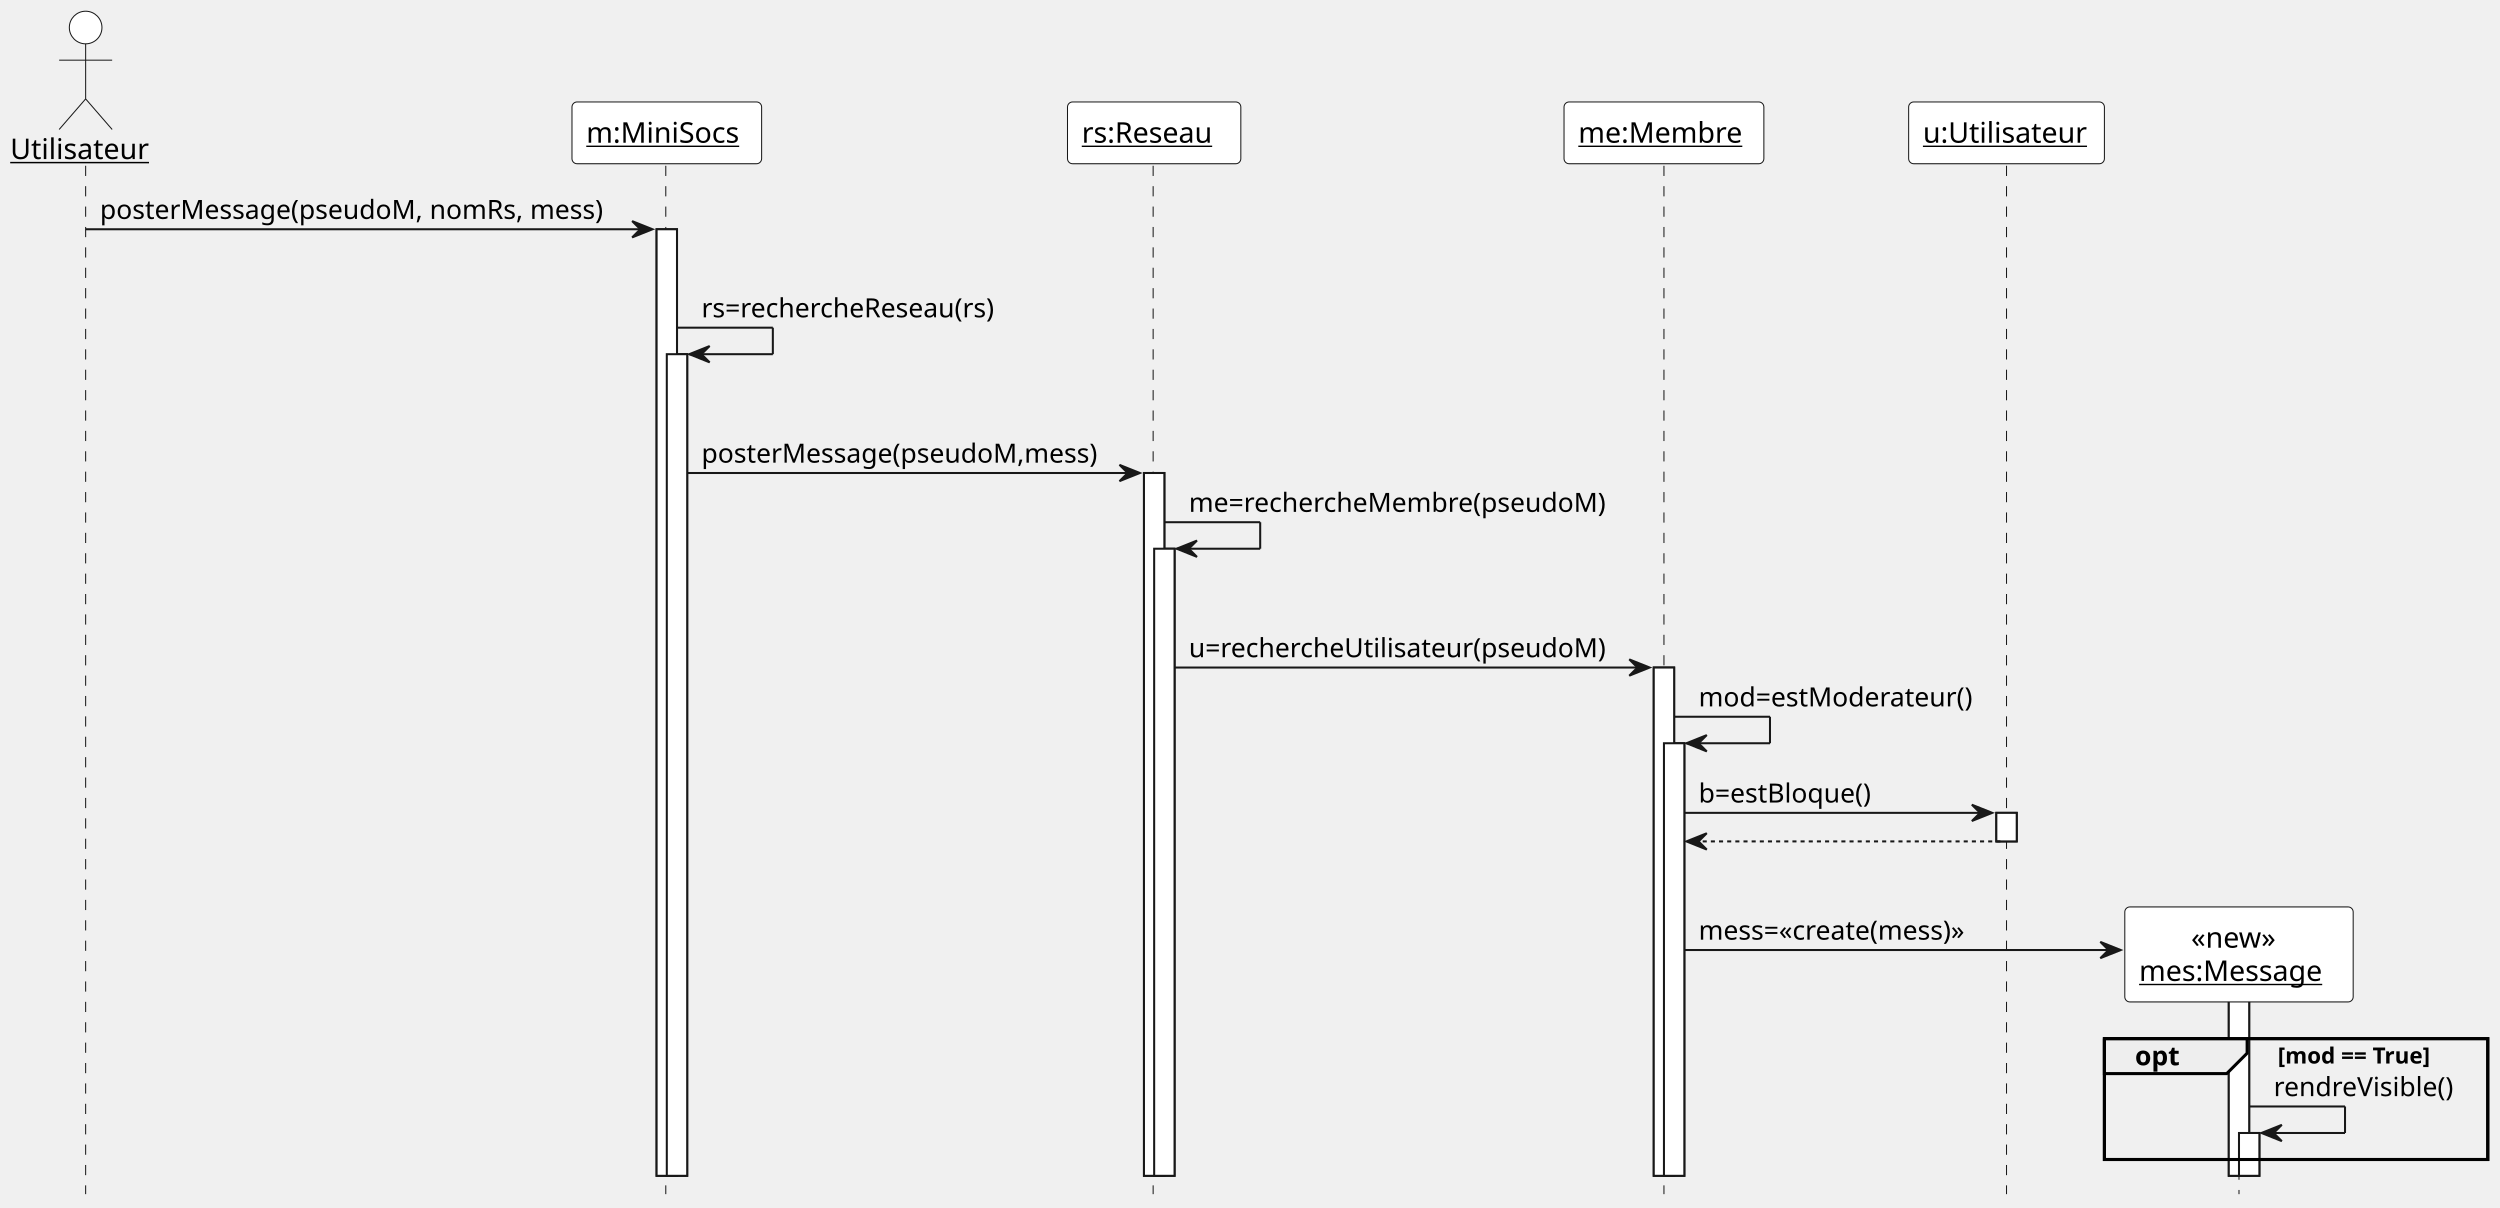
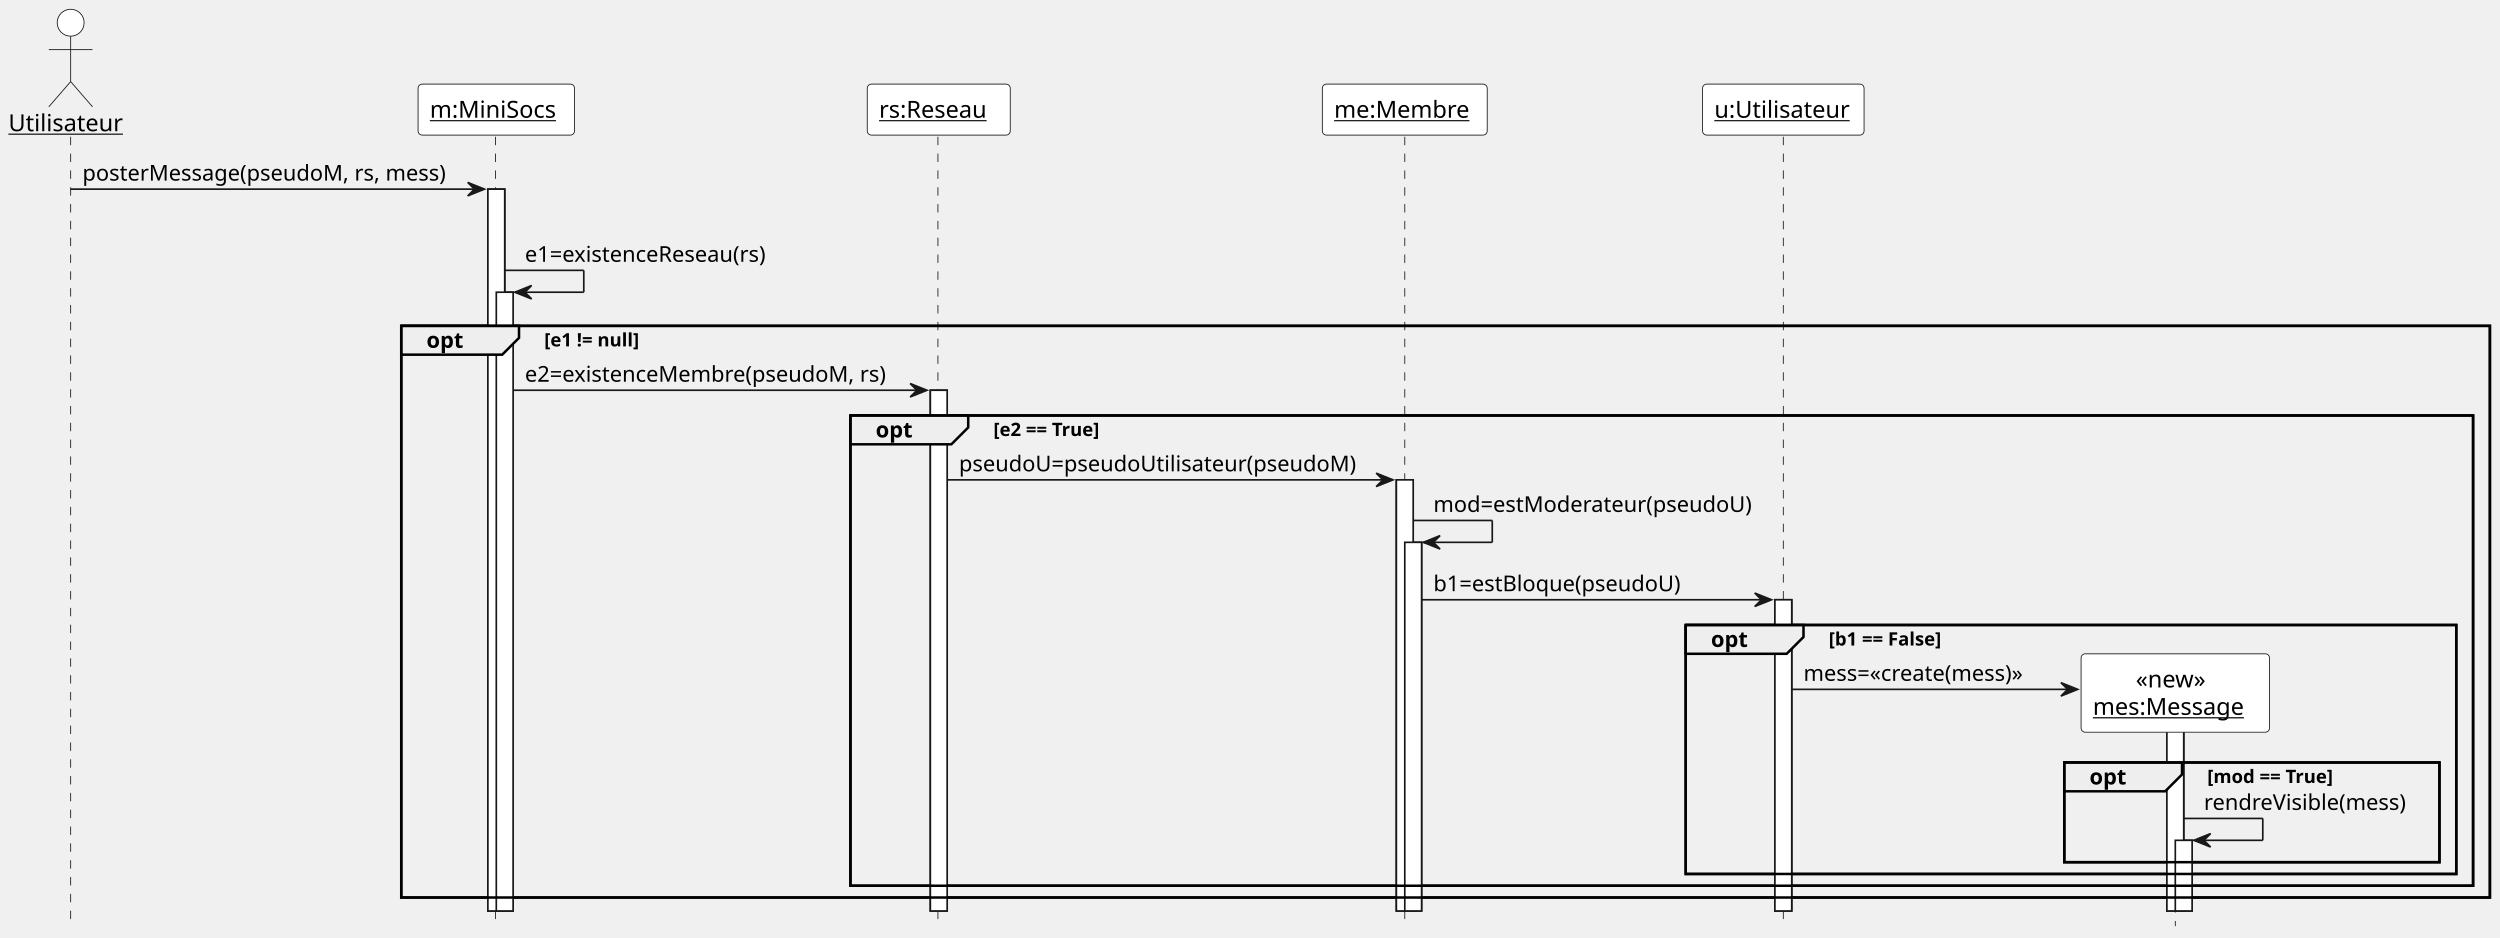
- <svg xmlns="http://www.w3.org/2000/svg" contentStyleType="text/css" height="592px" preserveAspectRatio="none" style="width:1226px;height:592px;background:#FFFFFF;" version="1.1" viewBox="0 0 1226 592" width="1226px" zoomAndPan="magnify">
+ <svg xmlns="http://www.w3.org/2000/svg" contentStyleType="text/css" height="557px" preserveAspectRatio="none" style="width:1486px;height:557px;background:#FFFFFF;" version="1.1" viewBox="0 0 1486 557" width="1486px" zoomAndPan="magnify">
  <defs />
  <g>
-     <rect fill="#FFFFFF" height="464.188" style="stroke:#181818;stroke-width:1.0;" width="10" x="322" y="112.43" />
-     <rect fill="#FFFFFF" height="402.922" style="stroke:#181818;stroke-width:1.0;" width="10" x="327" y="173.695" />
-     <rect fill="#FFFFFF" height="344.656" style="stroke:#181818;stroke-width:1.0;" width="10" x="561" y="231.961" />
-     <rect fill="#FFFFFF" height="307.523" style="stroke:#181818;stroke-width:1.0;" width="10" x="566" y="269.094" />
-     <rect fill="#FFFFFF" height="249.258" style="stroke:#181818;stroke-width:1.0;" width="10" x="811" y="327.359" />
-     <rect fill="#FFFFFF" height="212.125" style="stroke:#181818;stroke-width:1.0;" width="10" x="816" y="364.492" />
-     <rect fill="#FFFFFF" height="14" style="stroke:#181818;stroke-width:1.0;" width="10" x="979" y="398.625" />
-     <rect fill="#FFFFFF" height="100.727" style="stroke:#181818;stroke-width:1.0;" width="10" x="1093" y="475.891" />
-     <rect fill="#FFFFFF" height="21" style="stroke:#181818;stroke-width:1.0;" width="10" x="1098" y="555.617" />
-     <rect fill="none" height="59.266" style="stroke:#000000;stroke-width:1.5;" width="188" x="1032" y="509.352" />
-     <line style="stroke:#181818;stroke-width:0.5;stroke-dasharray:5.0,5.0;" x1="42" x2="42" y1="81.297" y2="585.617" />
-     <line style="stroke:#181818;stroke-width:0.5;stroke-dasharray:5.0,5.0;" x1="326.5" x2="326.5" y1="81.297" y2="585.617" />
-     <line style="stroke:#181818;stroke-width:0.5;stroke-dasharray:5.0,5.0;" x1="565.5" x2="565.5" y1="81.297" y2="585.617" />
-     <line style="stroke:#181818;stroke-width:0.5;stroke-dasharray:5.0,5.0;" x1="816" x2="816" y1="81.297" y2="585.617" />
-     <line style="stroke:#181818;stroke-width:0.5;stroke-dasharray:5.0,5.0;" x1="984" x2="984" y1="81.297" y2="585.617" />
-     <line style="stroke:#181818;stroke-width:0.5;stroke-dasharray:5.0,5.0;" x1="1098" x2="1098" y1="483.555" y2="585.617" />
+     <rect fill="#FFFFFF" height="429.055" style="stroke:#181818;stroke-width:1.0;" width="10" x="290" y="112.43" />
+     <rect fill="#FFFFFF" height="367.789" style="stroke:#181818;stroke-width:1.0;" width="10" x="295" y="173.695" />
+     <rect fill="#FFFFFF" height="309.523" style="stroke:#181818;stroke-width:1.0;" width="10" x="553" y="231.961" />
+     <rect fill="#FFFFFF" height="256.258" style="stroke:#181818;stroke-width:1.0;" width="10" x="830" y="285.227" />
+     <rect fill="#FFFFFF" height="219.125" style="stroke:#181818;stroke-width:1.0;" width="10" x="835" y="322.359" />
+     <rect fill="#FFFFFF" height="184.992" style="stroke:#181818;stroke-width:1.0;" width="10" x="1055" y="356.492" />
+     <rect fill="#FFFFFF" height="121.727" style="stroke:#181818;stroke-width:1.0;" width="10" x="1288" y="419.758" />
+     <rect fill="#FFFFFF" height="42" style="stroke:#181818;stroke-width:1.0;" width="10" x="1293" y="499.484" />
+     <rect fill="none" height="339.789" style="stroke:#000000;stroke-width:1.5;" width="1241.5" x="238.5" y="193.695" />
+     <rect fill="none" height="279.523" style="stroke:#000000;stroke-width:1.5;" width="964.5" x="505.5" y="246.961" />
+     <rect fill="none" height="147.992" style="stroke:#000000;stroke-width:1.5;" width="458" x="1002" y="371.492" />
+     <rect fill="none" height="59.266" style="stroke:#000000;stroke-width:1.5;" width="223" x="1227" y="453.219" />
+     <line style="stroke:#181818;stroke-width:0.5;stroke-dasharray:5.0,5.0;" x1="42" x2="42" y1="81.297" y2="550.484" />
+     <line style="stroke:#181818;stroke-width:0.5;stroke-dasharray:5.0,5.0;" x1="294.5" x2="294.5" y1="81.297" y2="550.484" />
+     <line style="stroke:#181818;stroke-width:0.5;stroke-dasharray:5.0,5.0;" x1="557.5" x2="557.5" y1="81.297" y2="550.484" />
+     <line style="stroke:#181818;stroke-width:0.5;stroke-dasharray:5.0,5.0;" x1="835" x2="835" y1="81.297" y2="550.484" />
+     <line style="stroke:#181818;stroke-width:0.5;stroke-dasharray:5.0,5.0;" x1="1060" x2="1060" y1="81.297" y2="550.484" />
+     <line style="stroke:#181818;stroke-width:0.5;stroke-dasharray:5.0,5.0;" x1="1293" x2="1293" y1="427.422" y2="550.484" />
    <text fill="#000000" font-family="sans-serif" font-size="14" lengthAdjust="spacing" text-decoration="underline" textLength="68" x="5" y="77.995">Utilisateur</text>
    <ellipse cx="42" cy="13.5" fill="#FFFFFF" rx="8" ry="8" style="stroke:#181818;stroke-width:0.5;" />
    <path d="M42,21.5 L42,48.5 M29,29.5 L55,29.5 M42,48.5 L29,63.5 M42,48.5 L55,63.5 " fill="none" style="stroke:#181818;stroke-width:0.5;" />
-     <rect fill="#FFFFFF" height="30.297" rx="2.5" ry="2.5" style="stroke:#181818;stroke-width:0.5;" width="93" x="280.5" y="50" />
-     <text fill="#000000" font-family="sans-serif" font-size="14" lengthAdjust="spacing" text-decoration="underline" textLength="79" x="287.5" y="69.995">m:MiniSocs</text>
-     <rect fill="#FFFFFF" height="30.297" rx="2.5" ry="2.5" style="stroke:#181818;stroke-width:0.5;" width="85" x="523.5" y="50" />
-     <text fill="#000000" font-family="sans-serif" font-size="14" lengthAdjust="spacing" text-decoration="underline" textLength="71" x="530.5" y="69.995">rs:Reseau</text>
-     <rect fill="#FFFFFF" height="30.297" rx="2.5" ry="2.5" style="stroke:#181818;stroke-width:0.5;" width="98" x="767" y="50" />
-     <text fill="#000000" font-family="sans-serif" font-size="14" lengthAdjust="spacing" text-decoration="underline" textLength="84" x="774" y="69.995">me:Membre</text>
-     <rect fill="#FFFFFF" height="30.297" rx="2.5" ry="2.5" style="stroke:#181818;stroke-width:0.5;" width="96" x="936" y="50" />
-     <text fill="#000000" font-family="sans-serif" font-size="14" lengthAdjust="spacing" text-decoration="underline" textLength="82" x="943" y="69.995">u:Utilisateur</text>
-     <rect fill="#FFFFFF" height="464.188" style="stroke:#181818;stroke-width:1.0;" width="10" x="322" y="112.43" />
-     <rect fill="#FFFFFF" height="402.922" style="stroke:#181818;stroke-width:1.0;" width="10" x="327" y="173.695" />
-     <rect fill="#FFFFFF" height="344.656" style="stroke:#181818;stroke-width:1.0;" width="10" x="561" y="231.961" />
-     <rect fill="#FFFFFF" height="307.523" style="stroke:#181818;stroke-width:1.0;" width="10" x="566" y="269.094" />
-     <rect fill="#FFFFFF" height="249.258" style="stroke:#181818;stroke-width:1.0;" width="10" x="811" y="327.359" />
-     <rect fill="#FFFFFF" height="212.125" style="stroke:#181818;stroke-width:1.0;" width="10" x="816" y="364.492" />
-     <rect fill="#FFFFFF" height="14" style="stroke:#181818;stroke-width:1.0;" width="10" x="979" y="398.625" />
-     <rect fill="#FFFFFF" height="100.727" style="stroke:#181818;stroke-width:1.0;" width="10" x="1093" y="475.891" />
-     <rect fill="#FFFFFF" height="21" style="stroke:#181818;stroke-width:1.0;" width="10" x="1098" y="555.617" />
-     <polygon fill="#181818" points="310,108.43,320,112.43,310,116.43,314,112.43" style="stroke:#181818;stroke-width:1.0;" />
-     <line style="stroke:#181818;stroke-width:1.0;" x1="42" x2="316" y1="112.43" y2="112.43" />
-     <text fill="#000000" font-family="sans-serif" font-size="13" lengthAdjust="spacing" textLength="261" x="49" y="107.364">posterMessage(pseudoM, nomRs, mess)</text>
-     <line style="stroke:#181818;stroke-width:1.0;" x1="332" x2="379" y1="160.695" y2="160.695" />
-     <line style="stroke:#181818;stroke-width:1.0;" x1="379" x2="379" y1="160.695" y2="173.695" />
-     <line style="stroke:#181818;stroke-width:1.0;" x1="338" x2="379" y1="173.695" y2="173.695" />
-     <polygon fill="#181818" points="348,169.695,338,173.695,348,177.695,344,173.695" style="stroke:#181818;stroke-width:1.0;" />
-     <text fill="#000000" font-family="sans-serif" font-size="13" lengthAdjust="spacing" textLength="156" x="344" y="155.629">rs=rechercheReseau(rs)</text>
-     <polygon fill="#181818" points="549,227.961,559,231.961,549,235.961,553,231.961" style="stroke:#181818;stroke-width:1.0;" />
-     <line style="stroke:#181818;stroke-width:1.0;" x1="337" x2="555" y1="231.961" y2="231.961" />
-     <text fill="#000000" font-family="sans-serif" font-size="13" lengthAdjust="spacing" textLength="205" x="344" y="226.895">posterMessage(pseudoM,mess)</text>
-     <line style="stroke:#181818;stroke-width:1.0;" x1="571" x2="618" y1="256.094" y2="256.094" />
-     <line style="stroke:#181818;stroke-width:1.0;" x1="618" x2="618" y1="256.094" y2="269.094" />
-     <line style="stroke:#181818;stroke-width:1.0;" x1="577" x2="618" y1="269.094" y2="269.094" />
-     <polygon fill="#181818" points="587,265.094,577,269.094,587,273.094,583,269.094" style="stroke:#181818;stroke-width:1.0;" />
-     <text fill="#000000" font-family="sans-serif" font-size="13" lengthAdjust="spacing" textLength="217" x="583" y="251.028">me=rechercheMembre(pseudoM)</text>
-     <polygon fill="#181818" points="799,323.359,809,327.359,799,331.359,803,327.359" style="stroke:#181818;stroke-width:1.0;" />
-     <line style="stroke:#181818;stroke-width:1.0;" x1="576" x2="805" y1="327.359" y2="327.359" />
-     <text fill="#000000" font-family="sans-serif" font-size="13" lengthAdjust="spacing" textLength="216" x="583" y="322.293">u=rechercheUtilisateur(pseudoM)</text>
-     <line style="stroke:#181818;stroke-width:1.0;" x1="821" x2="868" y1="351.492" y2="351.492" />
-     <line style="stroke:#181818;stroke-width:1.0;" x1="868" x2="868" y1="351.492" y2="364.492" />
-     <line style="stroke:#181818;stroke-width:1.0;" x1="827" x2="868" y1="364.492" y2="364.492" />
-     <polygon fill="#181818" points="837,360.492,827,364.492,837,368.492,833,364.492" style="stroke:#181818;stroke-width:1.0;" />
-     <text fill="#000000" font-family="sans-serif" font-size="13" lengthAdjust="spacing" textLength="144" x="833" y="346.426">mod=estModerateur()</text>
-     <polygon fill="#181818" points="967,394.625,977,398.625,967,402.625,971,398.625" style="stroke:#181818;stroke-width:1.0;" />
-     <line style="stroke:#181818;stroke-width:1.0;" x1="826" x2="973" y1="398.625" y2="398.625" />
-     <text fill="#000000" font-family="sans-serif" font-size="13" lengthAdjust="spacing" textLength="93" x="833" y="393.559">b=estBloque()</text>
-     <polygon fill="#181818" points="837,408.625,827,412.625,837,416.625,833,412.625" style="stroke:#181818;stroke-width:1.0;" />
-     <line style="stroke:#181818;stroke-width:1.0;stroke-dasharray:2.0,2.0;" x1="831" x2="983" y1="412.625" y2="412.625" />
-     <polygon fill="#181818" points="1030,461.891,1040,465.891,1030,469.891,1034,465.891" style="stroke:#181818;stroke-width:1.0;" />
-     <line style="stroke:#181818;stroke-width:1.0;" x1="826" x2="1036" y1="465.891" y2="465.891" />
-     <text fill="#000000" font-family="sans-serif" font-size="13" lengthAdjust="spacing" textLength="148" x="833" y="460.825">mess=«create(mess)»</text>
-     <rect fill="#FFFFFF" height="46.594" rx="2.5" ry="2.5" style="stroke:#181818;stroke-width:0.5;" width="112" x="1042" y="444.758" />
-     <text fill="#000000" font-family="sans-serif" font-size="14" lengthAdjust="spacing" textLength="47" x="1074.5" y="464.753">«new»</text>
-     <text fill="#000000" font-family="sans-serif" font-size="14" lengthAdjust="spacing" text-decoration="underline" textLength="98" x="1049" y="481.05">mes:Message</text>
-     <path d="M1032,509.352 L1102,509.352 L1102,516.484 L1092,526.484 L1032,526.484 L1032,509.352 " fill="#EEEEEE" style="stroke:#000000;stroke-width:1.5;" />
-     <rect fill="none" height="59.266" style="stroke:#000000;stroke-width:1.5;" width="188" x="1032" y="509.352" />
-     <text fill="#000000" font-family="sans-serif" font-size="13" font-weight="bold" lengthAdjust="spacing" textLength="25" x="1047" y="522.418">opt</text>
-     <text fill="#000000" font-family="sans-serif" font-size="11" font-weight="bold" lengthAdjust="spacing" textLength="92" x="1117" y="521.562">[mod == True]</text>
-     <line style="stroke:#181818;stroke-width:1.0;" x1="1103" x2="1150" y1="542.617" y2="542.617" />
-     <line style="stroke:#181818;stroke-width:1.0;" x1="1150" x2="1150" y1="542.617" y2="555.617" />
-     <line style="stroke:#181818;stroke-width:1.0;" x1="1109" x2="1150" y1="555.617" y2="555.617" />
-     <polygon fill="#181818" points="1119,551.617,1109,555.617,1119,559.617,1115,555.617" style="stroke:#181818;stroke-width:1.0;" />
-     <text fill="#000000" font-family="sans-serif" font-size="13" lengthAdjust="spacing" textLength="93" x="1115" y="537.551">rendreVisible()</text>
+     <rect fill="#FFFFFF" height="30.297" rx="2.5" ry="2.5" style="stroke:#181818;stroke-width:0.5;" width="93" x="248.5" y="50" />
+     <text fill="#000000" font-family="sans-serif" font-size="14" lengthAdjust="spacing" text-decoration="underline" textLength="79" x="255.5" y="69.995">m:MiniSocs</text>
+     <rect fill="#FFFFFF" height="30.297" rx="2.5" ry="2.5" style="stroke:#181818;stroke-width:0.5;" width="85" x="515.5" y="50" />
+     <text fill="#000000" font-family="sans-serif" font-size="14" lengthAdjust="spacing" text-decoration="underline" textLength="71" x="522.5" y="69.995">rs:Reseau</text>
+     <rect fill="#FFFFFF" height="30.297" rx="2.5" ry="2.5" style="stroke:#181818;stroke-width:0.5;" width="98" x="786" y="50" />
+     <text fill="#000000" font-family="sans-serif" font-size="14" lengthAdjust="spacing" text-decoration="underline" textLength="84" x="793" y="69.995">me:Membre</text>
+     <rect fill="#FFFFFF" height="30.297" rx="2.5" ry="2.5" style="stroke:#181818;stroke-width:0.5;" width="96" x="1012" y="50" />
+     <text fill="#000000" font-family="sans-serif" font-size="14" lengthAdjust="spacing" text-decoration="underline" textLength="82" x="1019" y="69.995">u:Utilisateur</text>
+     <rect fill="#FFFFFF" height="429.055" style="stroke:#181818;stroke-width:1.0;" width="10" x="290" y="112.43" />
+     <rect fill="#FFFFFF" height="367.789" style="stroke:#181818;stroke-width:1.0;" width="10" x="295" y="173.695" />
+     <rect fill="#FFFFFF" height="309.523" style="stroke:#181818;stroke-width:1.0;" width="10" x="553" y="231.961" />
+     <rect fill="#FFFFFF" height="256.258" style="stroke:#181818;stroke-width:1.0;" width="10" x="830" y="285.227" />
+     <rect fill="#FFFFFF" height="219.125" style="stroke:#181818;stroke-width:1.0;" width="10" x="835" y="322.359" />
+     <rect fill="#FFFFFF" height="184.992" style="stroke:#181818;stroke-width:1.0;" width="10" x="1055" y="356.492" />
+     <rect fill="#FFFFFF" height="121.727" style="stroke:#181818;stroke-width:1.0;" width="10" x="1288" y="419.758" />
+     <rect fill="#FFFFFF" height="42" style="stroke:#181818;stroke-width:1.0;" width="10" x="1293" y="499.484" />
+     <polygon fill="#181818" points="278,108.43,288,112.43,278,116.43,282,112.43" style="stroke:#181818;stroke-width:1.0;" />
+     <line style="stroke:#181818;stroke-width:1.0;" x1="42" x2="284" y1="112.43" y2="112.43" />
+     <text fill="#000000" font-family="sans-serif" font-size="13" lengthAdjust="spacing" textLength="229" x="49" y="107.364">posterMessage(pseudoM, rs, mess)</text>
+     <line style="stroke:#181818;stroke-width:1.0;" x1="300" x2="347" y1="160.695" y2="160.695" />
+     <line style="stroke:#181818;stroke-width:1.0;" x1="347" x2="347" y1="160.695" y2="173.695" />
+     <line style="stroke:#181818;stroke-width:1.0;" x1="306" x2="347" y1="173.695" y2="173.695" />
+     <polygon fill="#181818" points="316,169.695,306,173.695,316,177.695,312,173.695" style="stroke:#181818;stroke-width:1.0;" />
+     <text fill="#000000" font-family="sans-serif" font-size="13" lengthAdjust="spacing" textLength="157" x="312" y="155.629">e1=existenceReseau(rs)</text>
+     <path d="M238.5,193.695 L308.5,193.695 L308.5,200.828 L298.5,210.828 L238.5,210.828 L238.5,193.695 " fill="#EEEEEE" style="stroke:#000000;stroke-width:1.5;" />
+     <rect fill="none" height="339.789" style="stroke:#000000;stroke-width:1.5;" width="1241.5" x="238.5" y="193.695" />
+     <text fill="#000000" font-family="sans-serif" font-size="13" font-weight="bold" lengthAdjust="spacing" textLength="25" x="253.5" y="206.762">opt</text>
+     <text fill="#000000" font-family="sans-serif" font-size="11" font-weight="bold" lengthAdjust="spacing" textLength="72" x="323.5" y="205.906">[e1 != null]</text>
+     <polygon fill="#181818" points="541,227.961,551,231.961,541,235.961,545,231.961" style="stroke:#181818;stroke-width:1.0;" />
+     <line style="stroke:#181818;stroke-width:1.0;" x1="305" x2="547" y1="231.961" y2="231.961" />
+     <text fill="#000000" font-family="sans-serif" font-size="13" lengthAdjust="spacing" textLength="229" x="312" y="226.895">e2=existenceMembre(pseudoM, rs)</text>
+     <path d="M505.5,246.961 L575.5,246.961 L575.5,254.094 L565.5,264.094 L505.5,264.094 L505.5,246.961 " fill="#EEEEEE" style="stroke:#000000;stroke-width:1.5;" />
+     <rect fill="none" height="279.523" style="stroke:#000000;stroke-width:1.5;" width="964.5" x="505.5" y="246.961" />
+     <text fill="#000000" font-family="sans-serif" font-size="13" font-weight="bold" lengthAdjust="spacing" textLength="25" x="520.5" y="260.028">opt</text>
+     <text fill="#000000" font-family="sans-serif" font-size="11" font-weight="bold" lengthAdjust="spacing" textLength="81" x="590.5" y="259.171">[e2 == True]</text>
+     <polygon fill="#181818" points="818,281.227,828,285.227,818,289.227,822,285.227" style="stroke:#181818;stroke-width:1.0;" />
+     <line style="stroke:#181818;stroke-width:1.0;" x1="563" x2="824" y1="285.227" y2="285.227" />
+     <text fill="#000000" font-family="sans-serif" font-size="13" lengthAdjust="spacing" textLength="248" x="570" y="280.161">pseudoU=pseudoUtilisateur(pseudoM)</text>
+     <line style="stroke:#181818;stroke-width:1.0;" x1="840" x2="887" y1="309.359" y2="309.359" />
+     <line style="stroke:#181818;stroke-width:1.0;" x1="887" x2="887" y1="309.359" y2="322.359" />
+     <line style="stroke:#181818;stroke-width:1.0;" x1="846" x2="887" y1="322.359" y2="322.359" />
+     <polygon fill="#181818" points="856,318.359,846,322.359,856,326.359,852,322.359" style="stroke:#181818;stroke-width:1.0;" />
+     <text fill="#000000" font-family="sans-serif" font-size="13" lengthAdjust="spacing" textLength="201" x="852" y="304.293">mod=estModerateur(pseudoU)</text>
+     <polygon fill="#181818" points="1043,352.492,1053,356.492,1043,360.492,1047,356.492" style="stroke:#181818;stroke-width:1.0;" />
+     <line style="stroke:#181818;stroke-width:1.0;" x1="845" x2="1049" y1="356.492" y2="356.492" />
+     <text fill="#000000" font-family="sans-serif" font-size="13" lengthAdjust="spacing" textLength="158" x="852" y="351.426">b1=estBloque(pseudoU)</text>
+     <path d="M1002,371.492 L1072,371.492 L1072,378.625 L1062,388.625 L1002,388.625 L1002,371.492 " fill="#EEEEEE" style="stroke:#000000;stroke-width:1.5;" />
+     <rect fill="none" height="147.992" style="stroke:#000000;stroke-width:1.5;" width="458" x="1002" y="371.492" />
+     <text fill="#000000" font-family="sans-serif" font-size="13" font-weight="bold" lengthAdjust="spacing" textLength="25" x="1017" y="384.559">opt</text>
+     <text fill="#000000" font-family="sans-serif" font-size="11" font-weight="bold" lengthAdjust="spacing" textLength="87" x="1087" y="383.703">[b1 == False]</text>
+     <polygon fill="#181818" points="1225,405.758,1235,409.758,1225,413.758,1229,409.758" style="stroke:#181818;stroke-width:1.0;" />
+     <line style="stroke:#181818;stroke-width:1.0;" x1="1065" x2="1231" y1="409.758" y2="409.758" />
+     <text fill="#000000" font-family="sans-serif" font-size="13" lengthAdjust="spacing" textLength="148" x="1072" y="404.692">mess=«create(mess)»</text>
+     <rect fill="#FFFFFF" height="46.594" rx="2.5" ry="2.5" style="stroke:#181818;stroke-width:0.5;" width="112" x="1237" y="388.625" />
+     <text fill="#000000" font-family="sans-serif" font-size="14" lengthAdjust="spacing" textLength="47" x="1269.5" y="408.62">«new»</text>
+     <text fill="#000000" font-family="sans-serif" font-size="14" lengthAdjust="spacing" text-decoration="underline" textLength="98" x="1244" y="424.917">mes:Message</text>
+     <path d="M1227,453.219 L1297,453.219 L1297,460.352 L1287,470.352 L1227,470.352 L1227,453.219 " fill="#EEEEEE" style="stroke:#000000;stroke-width:1.5;" />
+     <rect fill="none" height="59.266" style="stroke:#000000;stroke-width:1.5;" width="223" x="1227" y="453.219" />
+     <text fill="#000000" font-family="sans-serif" font-size="13" font-weight="bold" lengthAdjust="spacing" textLength="25" x="1242" y="466.286">opt</text>
+     <text fill="#000000" font-family="sans-serif" font-size="11" font-weight="bold" lengthAdjust="spacing" textLength="92" x="1312" y="465.429">[mod == True]</text>
+     <line style="stroke:#181818;stroke-width:1.0;" x1="1298" x2="1345" y1="486.484" y2="486.484" />
+     <line style="stroke:#181818;stroke-width:1.0;" x1="1345" x2="1345" y1="486.484" y2="499.484" />
+     <line style="stroke:#181818;stroke-width:1.0;" x1="1304" x2="1345" y1="499.484" y2="499.484" />
+     <polygon fill="#181818" points="1314,495.484,1304,499.484,1314,503.484,1310,499.484" style="stroke:#181818;stroke-width:1.0;" />
+     <text fill="#000000" font-family="sans-serif" font-size="13" lengthAdjust="spacing" textLength="128" x="1310" y="481.418">rendreVisible(mess)</text>
  </g>
</svg>
